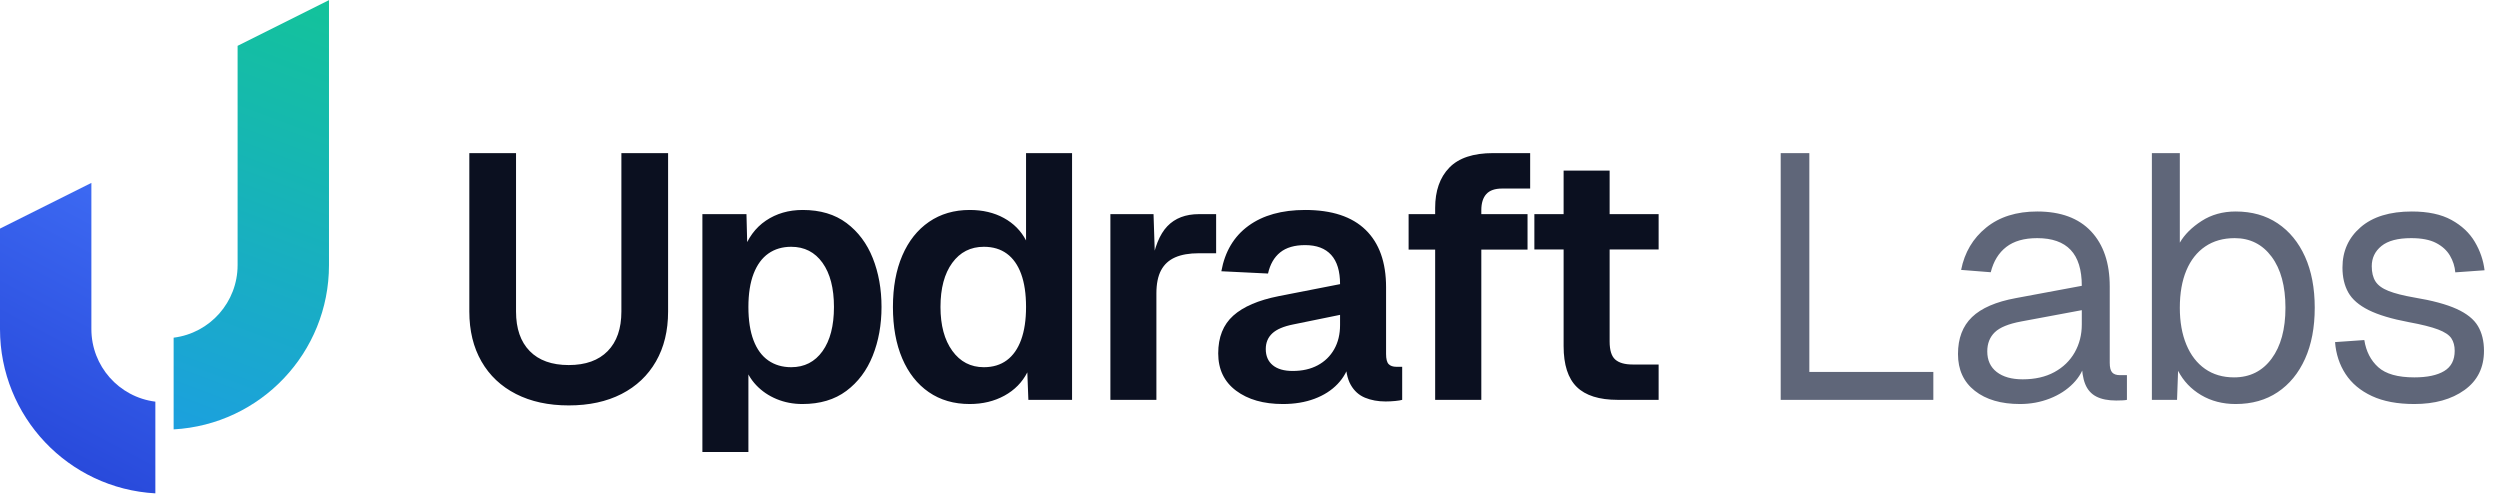
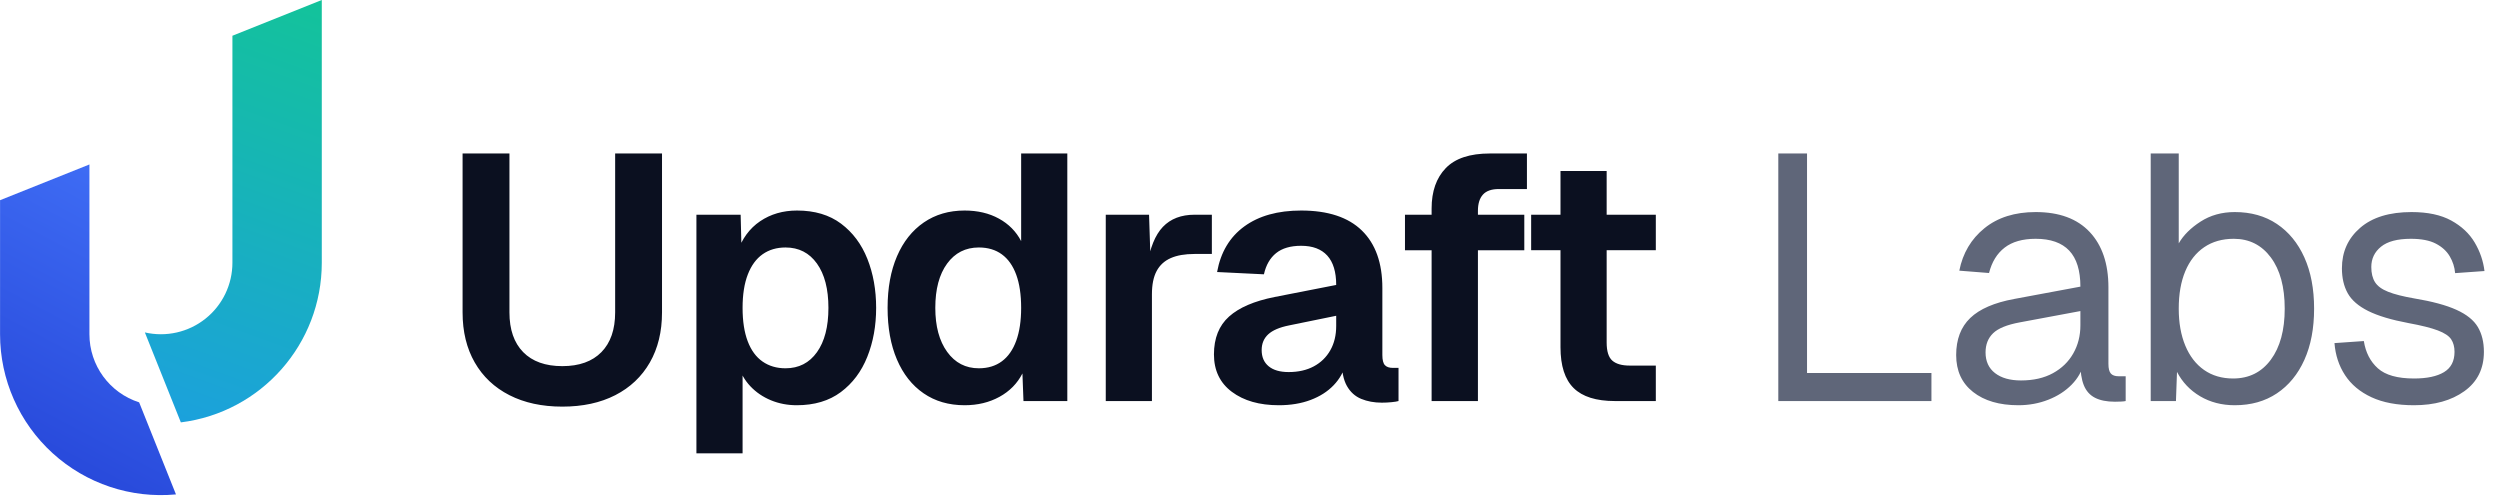
- <svg xmlns="http://www.w3.org/2000/svg" viewBox="0 0 719.37 142.00" width="719" height="142" role="img" aria-label="Updraft Labs">
+ <svg xmlns="http://www.w3.org/2000/svg" viewBox="0 0 716.97 142.00" width="717" height="142" role="img" aria-label="Updraft Labs">
  <defs>
    <linearGradient id="uL" gradientUnits="userSpaceOnUse" x1="24" y1="108" x2="60" y2="40">
      <stop offset="0" stop-color="#2443D6" />
      <stop offset="1" stop-color="#3F6DF5" />
    </linearGradient>
-     <linearGradient id="uR" gradientUnits="userSpaceOnUse" x1="60" y1="96" x2="96" y2="0">
+     <linearGradient id="uR" gradientUnits="userSpaceOnUse" x1="60" y1="96" x2="96" y2="-3">
      <stop offset="0" stop-color="#1C9FE0" />
      <stop offset="1" stop-color="#13C39A" />
    </linearGradient>
    <linearGradient id="uT" x1="0" y1="1" x2="1" y2="0">
      <stop offset="0" stop-color="#1C9FE0" />
      <stop offset="1" stop-color="#13C39A" />
    </linearGradient>
  </defs>
-   <g transform="translate(-31.556 0.000) scale(1.31481)">
-     <path d="M24 50.000 L44 40.000 L44 72.0 A16.0 16.0 0 0 0 58.000 87.875 L58.000 107.944 A36.0 36.0 0 0 1 24 72.0 Z" fill="url(#uL)" />
-     <path d="M62.000 73.875 A16.0 16.0 0 0 0 76 58.0 L76 10.000 L96 0.000 L96 58.0 A36.0 36.0 0 0 1 62.000 93.944 Z" fill="url(#uR)" />
+   <g transform="translate(-30.758 3.588) scale(1.28159)">
+     <path d="M24 42 L44 34 L44 72 A16 16 0 0 0 55.126 87.24 L63.367 107.842 A36 36 0 0 1 24 72 Z" fill="url(#uL)" />
+     <path d="M56.406 71.591 A16 16 0 0 0 76 56 L76 5.2 L96 -2.8 L96 56 A36 36 0 0 1 64.459 91.723 Z" fill="url(#uR)" />
  </g>
-   <path d="M163.651 116.62Q154.917 116.62 148.474 113.332Q142.031 110.044 138.539 103.963Q135.047 97.882 135.047 89.604V44.02H148.487V89.604Q148.487 96.964 152.423 100.986Q156.359 105.008 163.651 105.008Q170.931 105.008 174.867 100.986Q178.803 96.964 178.803 89.604V44.02H192.243V89.604Q192.243 97.882 188.751 103.963Q185.259 110.044 178.84 113.332Q172.422 116.62 163.651 116.62ZM202.111 130.02V61.58H214.795L215.083 72.936L213.839 72.38Q215.839 66.524 220.379 63.452Q224.919 60.38 230.975 60.38Q238.567 60.38 243.595 64.148Q248.623 67.916 251.139 74.238Q253.655 80.56 253.655 88.3Q253.655 95.996 251.117 102.34Q248.579 108.684 243.529 112.452Q238.479 116.22 230.887 116.22Q226.919 116.22 223.479 114.798Q220.039 113.376 217.589 110.788Q215.139 108.2 214.107 104.668L215.351 103.708V130.02ZM227.667 105.624Q233.379 105.624 236.675 101.018Q239.971 96.412 239.971 88.3Q239.971 80.188 236.675 75.582Q233.379 70.976 227.667 70.976Q223.859 70.976 221.103 72.912Q218.347 74.848 216.849 78.72Q215.351 82.592 215.351 88.3Q215.351 94.008 216.821 97.88Q218.291 101.752 221.075 103.688Q223.859 105.624 227.667 105.624ZM279.031 116.22Q272.219 116.22 267.257 112.798Q262.295 109.376 259.617 103.11Q256.939 96.844 256.939 88.3Q256.939 79.756 259.639 73.49Q262.339 67.224 267.323 63.802Q272.307 60.38 279.031 60.38Q284.639 60.38 288.863 62.696Q293.087 65.012 295.243 69.156V44.02H308.483V115.02H295.911L295.611 107.108Q293.411 111.408 289.021 113.814Q284.631 116.22 279.031 116.22ZM283.107 105.624Q287.015 105.624 289.715 103.62Q292.415 101.616 293.829 97.738Q295.243 93.86 295.243 88.3Q295.243 82.628 293.829 78.778Q292.415 74.928 289.715 72.952Q287.015 70.976 283.107 70.976Q277.383 70.976 274.003 75.61Q270.623 80.244 270.623 88.3Q270.623 96.212 274.025 100.918Q277.427 105.624 283.107 105.624ZM319.511 115.02V61.58H331.927L332.415 76.564L331.351 76.308Q332.571 68.54 335.899 65.06Q339.227 61.58 345.003 61.58H349.939V72.836H344.971Q340.839 72.836 338.145 74.022Q335.451 75.208 334.101 77.728Q332.751 80.248 332.751 84.384V115.02ZM369.143 116.22Q360.811 116.22 355.675 112.376Q350.539 108.532 350.539 101.644Q350.539 94.668 354.869 90.79Q359.199 86.912 367.943 85.18L385.599 81.724Q385.599 76.124 383.043 73.308Q380.487 70.492 375.551 70.492Q370.975 70.492 368.369 72.59Q365.763 74.688 364.871 78.672L351.439 78.016Q352.983 69.504 359.239 64.942Q365.495 60.38 375.551 60.38Q387.071 60.38 392.955 66.108Q398.839 71.836 398.839 82.596V101.812Q398.839 103.964 399.577 104.736Q400.315 105.508 401.815 105.508H403.475V115.02Q402.855 115.208 401.471 115.346Q400.087 115.484 398.691 115.484Q395.399 115.484 392.775 114.4Q390.151 113.316 388.667 110.69Q387.183 108.064 387.183 103.404L388.359 104.22Q387.483 107.752 384.871 110.48Q382.259 113.208 378.237 114.714Q374.215 116.22 369.143 116.22ZM371.967 106.708Q376.123 106.708 379.169 105.076Q382.215 103.444 383.907 100.466Q385.599 97.488 385.599 93.484V90.564L372.095 93.324Q367.971 94.148 366.097 95.89Q364.223 97.632 364.223 100.404Q364.223 103.4 366.235 105.054Q368.247 106.708 371.967 106.708ZM412.963 115.02V59.799Q412.963 52.417 417.022 48.219Q421.08 44.02 429.651 44.02H440.301V54.218H432.227Q429.127 54.218 427.686 55.808Q426.246 57.399 426.246 60.453V115.02ZM405.324 71.779V61.581H439.546V71.779ZM465.523 115.02Q457.487 115.02 453.707 111.302Q449.927 107.584 449.927 99.572V49.048H463.167V98.228Q463.167 102.004 464.789 103.426Q466.411 104.848 469.755 104.848H477.267V115.02ZM441.511 71.752V61.58H477.267V71.752Z" fill="#0B1020" />
-   <path d="M512.393 115.02V44.02H520.633V111.147L516.573 106.98H556.313V115.02ZM581.247 116.22Q573.087 116.22 568.247 112.413Q563.407 108.607 563.407 101.833Q563.407 95.087 567.443 91.203Q571.48 87.32 580.067 85.74L599.033 82.207Q599.033 75.26 595.83 71.873Q592.627 68.487 586.207 68.487Q580.587 68.487 577.307 71.02Q574.027 73.553 572.833 78.3L564.307 77.627Q565.8 70.087 571.517 65.453Q577.233 60.82 586.207 60.82Q596.34 60.82 601.707 66.54Q607.073 72.26 607.073 82.42V104.367Q607.073 106.333 607.763 107.123Q608.453 107.913 610.02 107.913H612.02V115.02Q611.62 115.12 610.757 115.167Q609.893 115.213 608.933 115.213Q605.427 115.213 603.217 114.077Q601.007 112.94 600.013 110.477Q599.02 108.013 599.02 103.94L599.993 104.127Q599.253 107.533 596.54 110.307Q593.827 113.08 589.81 114.65Q585.793 116.22 581.247 116.22ZM582.007 109.113Q587.34 109.113 591.143 107.037Q594.947 104.96 596.99 101.367Q599.033 97.773 599.033 93.313V89.213L581.62 92.46Q576.16 93.473 573.997 95.573Q571.833 97.673 571.833 101.073Q571.833 104.893 574.55 107.003Q577.267 109.113 582.007 109.113ZM643.307 116.22Q637.713 116.22 633.373 113.65Q629.033 111.08 626.74 106.66L626.44 115.02H619.2V44.02H627.24V69.793Q629.247 66.3 633.49 63.56Q637.733 60.82 643.307 60.82Q650.293 60.82 655.383 64.223Q660.473 67.627 663.267 73.827Q666.06 80.027 666.06 88.52Q666.06 97.02 663.267 103.22Q660.473 109.42 655.383 112.82Q650.293 116.22 643.307 116.22ZM642.84 108.553Q649.673 108.553 653.653 103.163Q657.633 97.773 657.633 88.52Q657.633 79.18 653.653 73.833Q649.673 68.487 643.027 68.487Q638.087 68.487 634.543 70.893Q631 73.3 629.12 77.777Q627.24 82.253 627.24 88.52Q627.24 94.607 629.12 99.13Q631 103.653 634.497 106.103Q637.993 108.553 642.84 108.553ZM694.713 116.22Q687.447 116.22 682.513 113.927Q677.58 111.633 674.94 107.6Q672.3 103.567 671.907 98.4L680.327 97.813Q681.093 102.713 684.347 105.633Q687.6 108.553 694.713 108.553Q700.287 108.553 703.31 106.733Q706.333 104.913 706.333 100.913Q706.333 98.76 705.373 97.31Q704.413 95.86 701.553 94.77Q698.693 93.68 693.133 92.66Q685.733 91.267 681.56 89.183Q677.387 87.1 675.713 84.117Q674.04 81.133 674.04 76.953Q674.04 69.867 679.27 65.343Q684.5 60.82 694 60.82Q700.967 60.82 705.397 63.25Q709.827 65.68 712.12 69.557Q714.413 73.433 714.927 77.733L706.507 78.333Q706.293 75.767 704.963 73.51Q703.633 71.253 700.97 69.87Q698.307 68.487 693.813 68.487Q688.047 68.487 685.257 70.75Q682.467 73.013 682.467 76.58Q682.467 79.24 683.53 80.927Q684.593 82.613 687.293 83.683Q689.993 84.753 694.72 85.573Q702.5 86.867 706.887 88.857Q711.273 90.847 713.017 93.783Q714.76 96.72 714.76 100.9Q714.76 108.173 709.15 112.197Q703.54 116.22 694.713 116.22Z" fill="#5F6679" />
+   <path d="M161.258 116.62Q152.525 116.62 146.082 113.332Q139.638 110.044 136.146 103.963Q132.654 97.882 132.654 89.604V44.02H146.094V89.604Q146.094 96.964 150.03 100.986Q153.966 105.008 161.258 105.008Q168.538 105.008 172.474 100.986Q176.41 96.964 176.41 89.604V44.02H189.85V89.604Q189.85 97.882 186.358 103.963Q182.866 110.044 176.448 113.332Q170.03 116.62 161.258 116.62ZM199.718 130.02V61.58H212.402L212.69 72.936L211.446 72.38Q213.446 66.524 217.986 63.452Q222.526 60.38 228.582 60.38Q236.174 60.38 241.202 64.148Q246.23 67.916 248.746 74.238Q251.262 80.56 251.262 88.3Q251.262 95.996 248.724 102.34Q246.186 108.684 241.136 112.452Q236.086 116.22 228.494 116.22Q224.526 116.22 221.086 114.798Q217.646 113.376 215.196 110.788Q212.746 108.2 211.714 104.668L212.958 103.708V130.02ZM225.274 105.624Q230.986 105.624 234.282 101.018Q237.578 96.412 237.578 88.3Q237.578 80.188 234.282 75.582Q230.986 70.976 225.274 70.976Q221.466 70.976 218.71 72.912Q215.954 74.848 214.456 78.72Q212.958 82.592 212.958 88.3Q212.958 94.008 214.428 97.88Q215.898 101.752 218.682 103.688Q221.466 105.624 225.274 105.624ZM276.638 116.22Q269.826 116.22 264.864 112.798Q259.902 109.376 257.224 103.11Q254.546 96.844 254.546 88.3Q254.546 79.756 257.246 73.49Q259.946 67.224 264.93 63.802Q269.914 60.38 276.638 60.38Q282.246 60.38 286.47 62.696Q290.694 65.012 292.85 69.156V44.02H306.09V115.02H293.518L293.218 107.108Q291.018 111.408 286.628 113.814Q282.238 116.22 276.638 116.22ZM280.714 105.624Q284.622 105.624 287.322 103.62Q290.022 101.616 291.436 97.738Q292.85 93.86 292.85 88.3Q292.85 82.628 291.436 78.778Q290.022 74.928 287.322 72.952Q284.622 70.976 280.714 70.976Q274.99 70.976 271.61 75.61Q268.23 80.244 268.23 88.3Q268.23 96.212 271.632 100.918Q275.034 105.624 280.714 105.624ZM317.118 115.02V61.58H329.534L330.022 76.564L328.958 76.308Q330.178 68.54 333.506 65.06Q336.834 61.58 342.61 61.58H347.546V72.836H342.578Q338.446 72.836 335.752 74.022Q333.058 75.208 331.708 77.728Q330.358 80.248 330.358 84.384V115.02ZM366.75 116.22Q358.418 116.22 353.282 112.376Q348.146 108.532 348.146 101.644Q348.146 94.668 352.476 90.79Q356.806 86.912 365.55 85.18L383.206 81.724Q383.206 76.124 380.65 73.308Q378.094 70.492 373.158 70.492Q368.582 70.492 365.976 72.59Q363.37 74.688 362.478 78.672L349.046 78.016Q350.59 69.504 356.846 64.942Q363.102 60.38 373.158 60.38Q384.678 60.38 390.562 66.108Q396.446 71.836 396.446 82.596V101.812Q396.446 103.964 397.184 104.736Q397.922 105.508 399.422 105.508H401.082V115.02Q400.462 115.208 399.078 115.346Q397.694 115.484 396.298 115.484Q393.006 115.484 390.382 114.4Q387.758 113.316 386.274 110.69Q384.79 108.064 384.79 103.404L385.966 104.22Q385.09 107.752 382.478 110.48Q379.866 113.208 375.844 114.714Q371.822 116.22 366.75 116.22ZM369.574 106.708Q373.73 106.708 376.776 105.076Q379.822 103.444 381.514 100.466Q383.206 97.488 383.206 93.484V90.564L369.702 93.324Q365.578 94.148 363.704 95.89Q361.83 97.632 361.83 100.404Q361.83 103.4 363.842 105.054Q365.854 106.708 369.574 106.708ZM410.571 115.02V59.799Q410.571 52.417 414.629 48.219Q418.688 44.02 427.259 44.02H437.909V54.218H429.834Q426.734 54.218 425.294 55.808Q423.854 57.399 423.854 60.453V115.02ZM402.932 71.779V61.581H437.154V71.779ZM463.13 115.02Q455.094 115.02 451.314 111.302Q447.534 107.584 447.534 99.572V49.048H460.774V98.228Q460.774 102.004 462.396 103.426Q464.018 104.848 467.362 104.848H474.874V115.02ZM439.118 71.752V61.58H474.874V71.752Z" fill="#0B1020" />
+   <path d="M510.001 115.02V44.02H518.241V111.147L514.181 106.98H553.921V115.02ZM578.854 116.22Q570.694 116.22 565.854 112.413Q561.014 108.607 561.014 101.833Q561.014 95.087 565.051 91.203Q569.088 87.32 577.674 85.74L596.641 82.207Q596.641 75.26 593.438 71.873Q590.234 68.487 583.814 68.487Q578.194 68.487 574.914 71.02Q571.634 73.553 570.441 78.3L561.914 77.627Q563.408 70.087 569.124 65.453Q574.841 60.82 583.814 60.82Q593.948 60.82 599.314 66.54Q604.681 72.26 604.681 82.42V104.367Q604.681 106.333 605.371 107.123Q606.061 107.913 607.628 107.913H609.628V115.02Q609.228 115.12 608.364 115.167Q607.501 115.213 606.541 115.213Q603.034 115.213 600.824 114.077Q598.614 112.94 597.621 110.477Q596.628 108.013 596.628 103.94L597.601 104.127Q596.861 107.533 594.148 110.307Q591.434 113.08 587.418 114.65Q583.401 116.22 578.854 116.22ZM579.614 109.113Q584.948 109.113 588.751 107.037Q592.554 104.96 594.598 101.367Q596.641 97.773 596.641 93.313V89.213L579.228 92.46Q573.768 93.473 571.604 95.573Q569.441 97.673 569.441 101.073Q569.441 104.893 572.158 107.003Q574.874 109.113 579.614 109.113ZM640.914 116.22Q635.321 116.22 630.981 113.65Q626.641 111.08 624.348 106.66L624.048 115.02H616.808V44.02H624.848V69.793Q626.854 66.3 631.098 63.56Q635.341 60.82 640.914 60.82Q647.901 60.82 652.991 64.223Q658.081 67.627 660.874 73.827Q663.668 80.027 663.668 88.52Q663.668 97.02 660.874 103.22Q658.081 109.42 652.991 112.82Q647.901 116.22 640.914 116.22ZM640.448 108.553Q647.281 108.553 651.261 103.163Q655.241 97.773 655.241 88.52Q655.241 79.18 651.261 73.833Q647.281 68.487 640.634 68.487Q635.694 68.487 632.151 70.893Q628.608 73.3 626.728 77.777Q624.848 82.253 624.848 88.52Q624.848 94.607 626.728 99.13Q628.608 103.653 632.104 106.103Q635.601 108.553 640.448 108.553ZM692.321 116.22Q685.054 116.22 680.121 113.927Q675.188 111.633 672.548 107.6Q669.908 103.567 669.514 98.4L677.934 97.813Q678.701 102.713 681.954 105.633Q685.208 108.553 692.321 108.553Q697.894 108.553 700.918 106.733Q703.941 104.913 703.941 100.913Q703.941 98.76 702.981 97.31Q702.021 95.86 699.161 94.77Q696.301 93.68 690.741 92.66Q683.341 91.267 679.168 89.183Q674.994 87.1 673.321 84.117Q671.648 81.133 671.648 76.953Q671.648 69.867 676.878 65.343Q682.108 60.82 691.608 60.82Q698.574 60.82 703.004 63.25Q707.434 65.68 709.728 69.557Q712.021 73.433 712.534 77.733L704.114 78.333Q703.901 75.767 702.571 73.51Q701.241 71.253 698.578 69.87Q695.914 68.487 691.421 68.487Q685.654 68.487 682.864 70.75Q680.074 73.013 680.074 76.58Q680.074 79.24 681.138 80.927Q682.201 82.613 684.901 83.683Q687.601 84.753 692.328 85.573Q700.108 86.867 704.494 88.857Q708.881 90.847 710.624 93.783Q712.368 96.72 712.368 100.9Q712.368 108.173 706.758 112.197Q701.148 116.22 692.321 116.22Z" fill="#5F6679" />
</svg>
